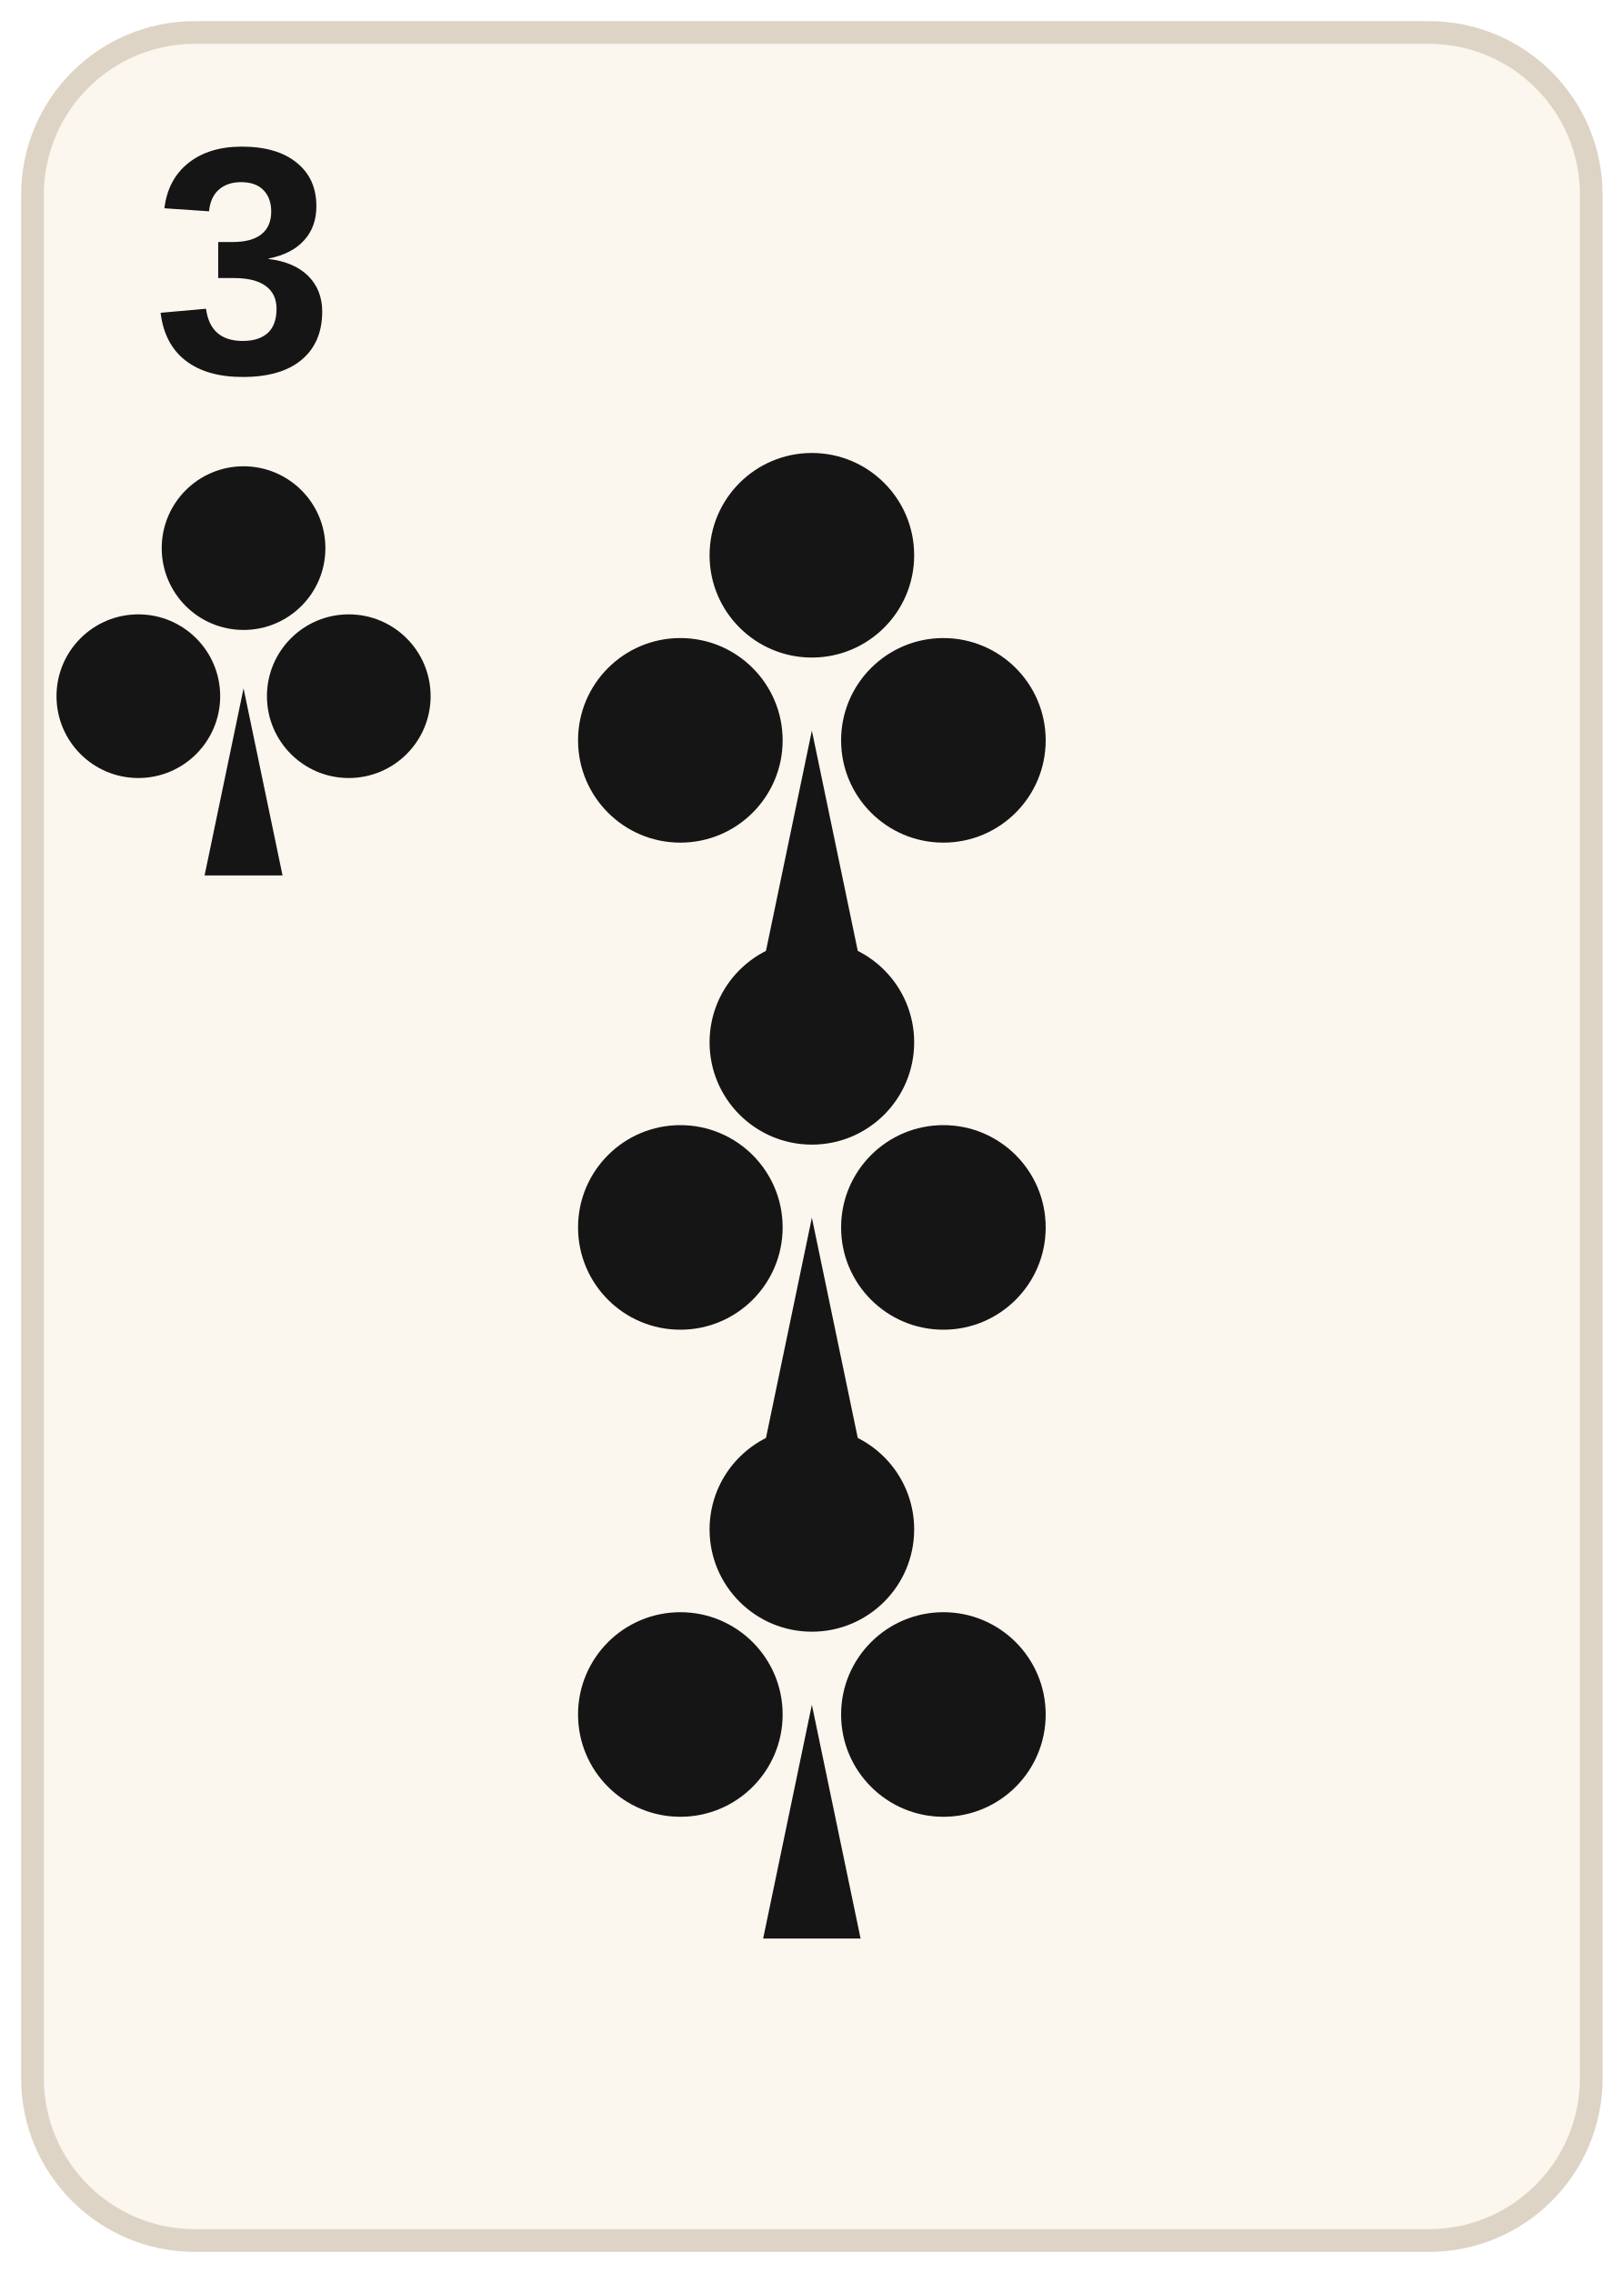
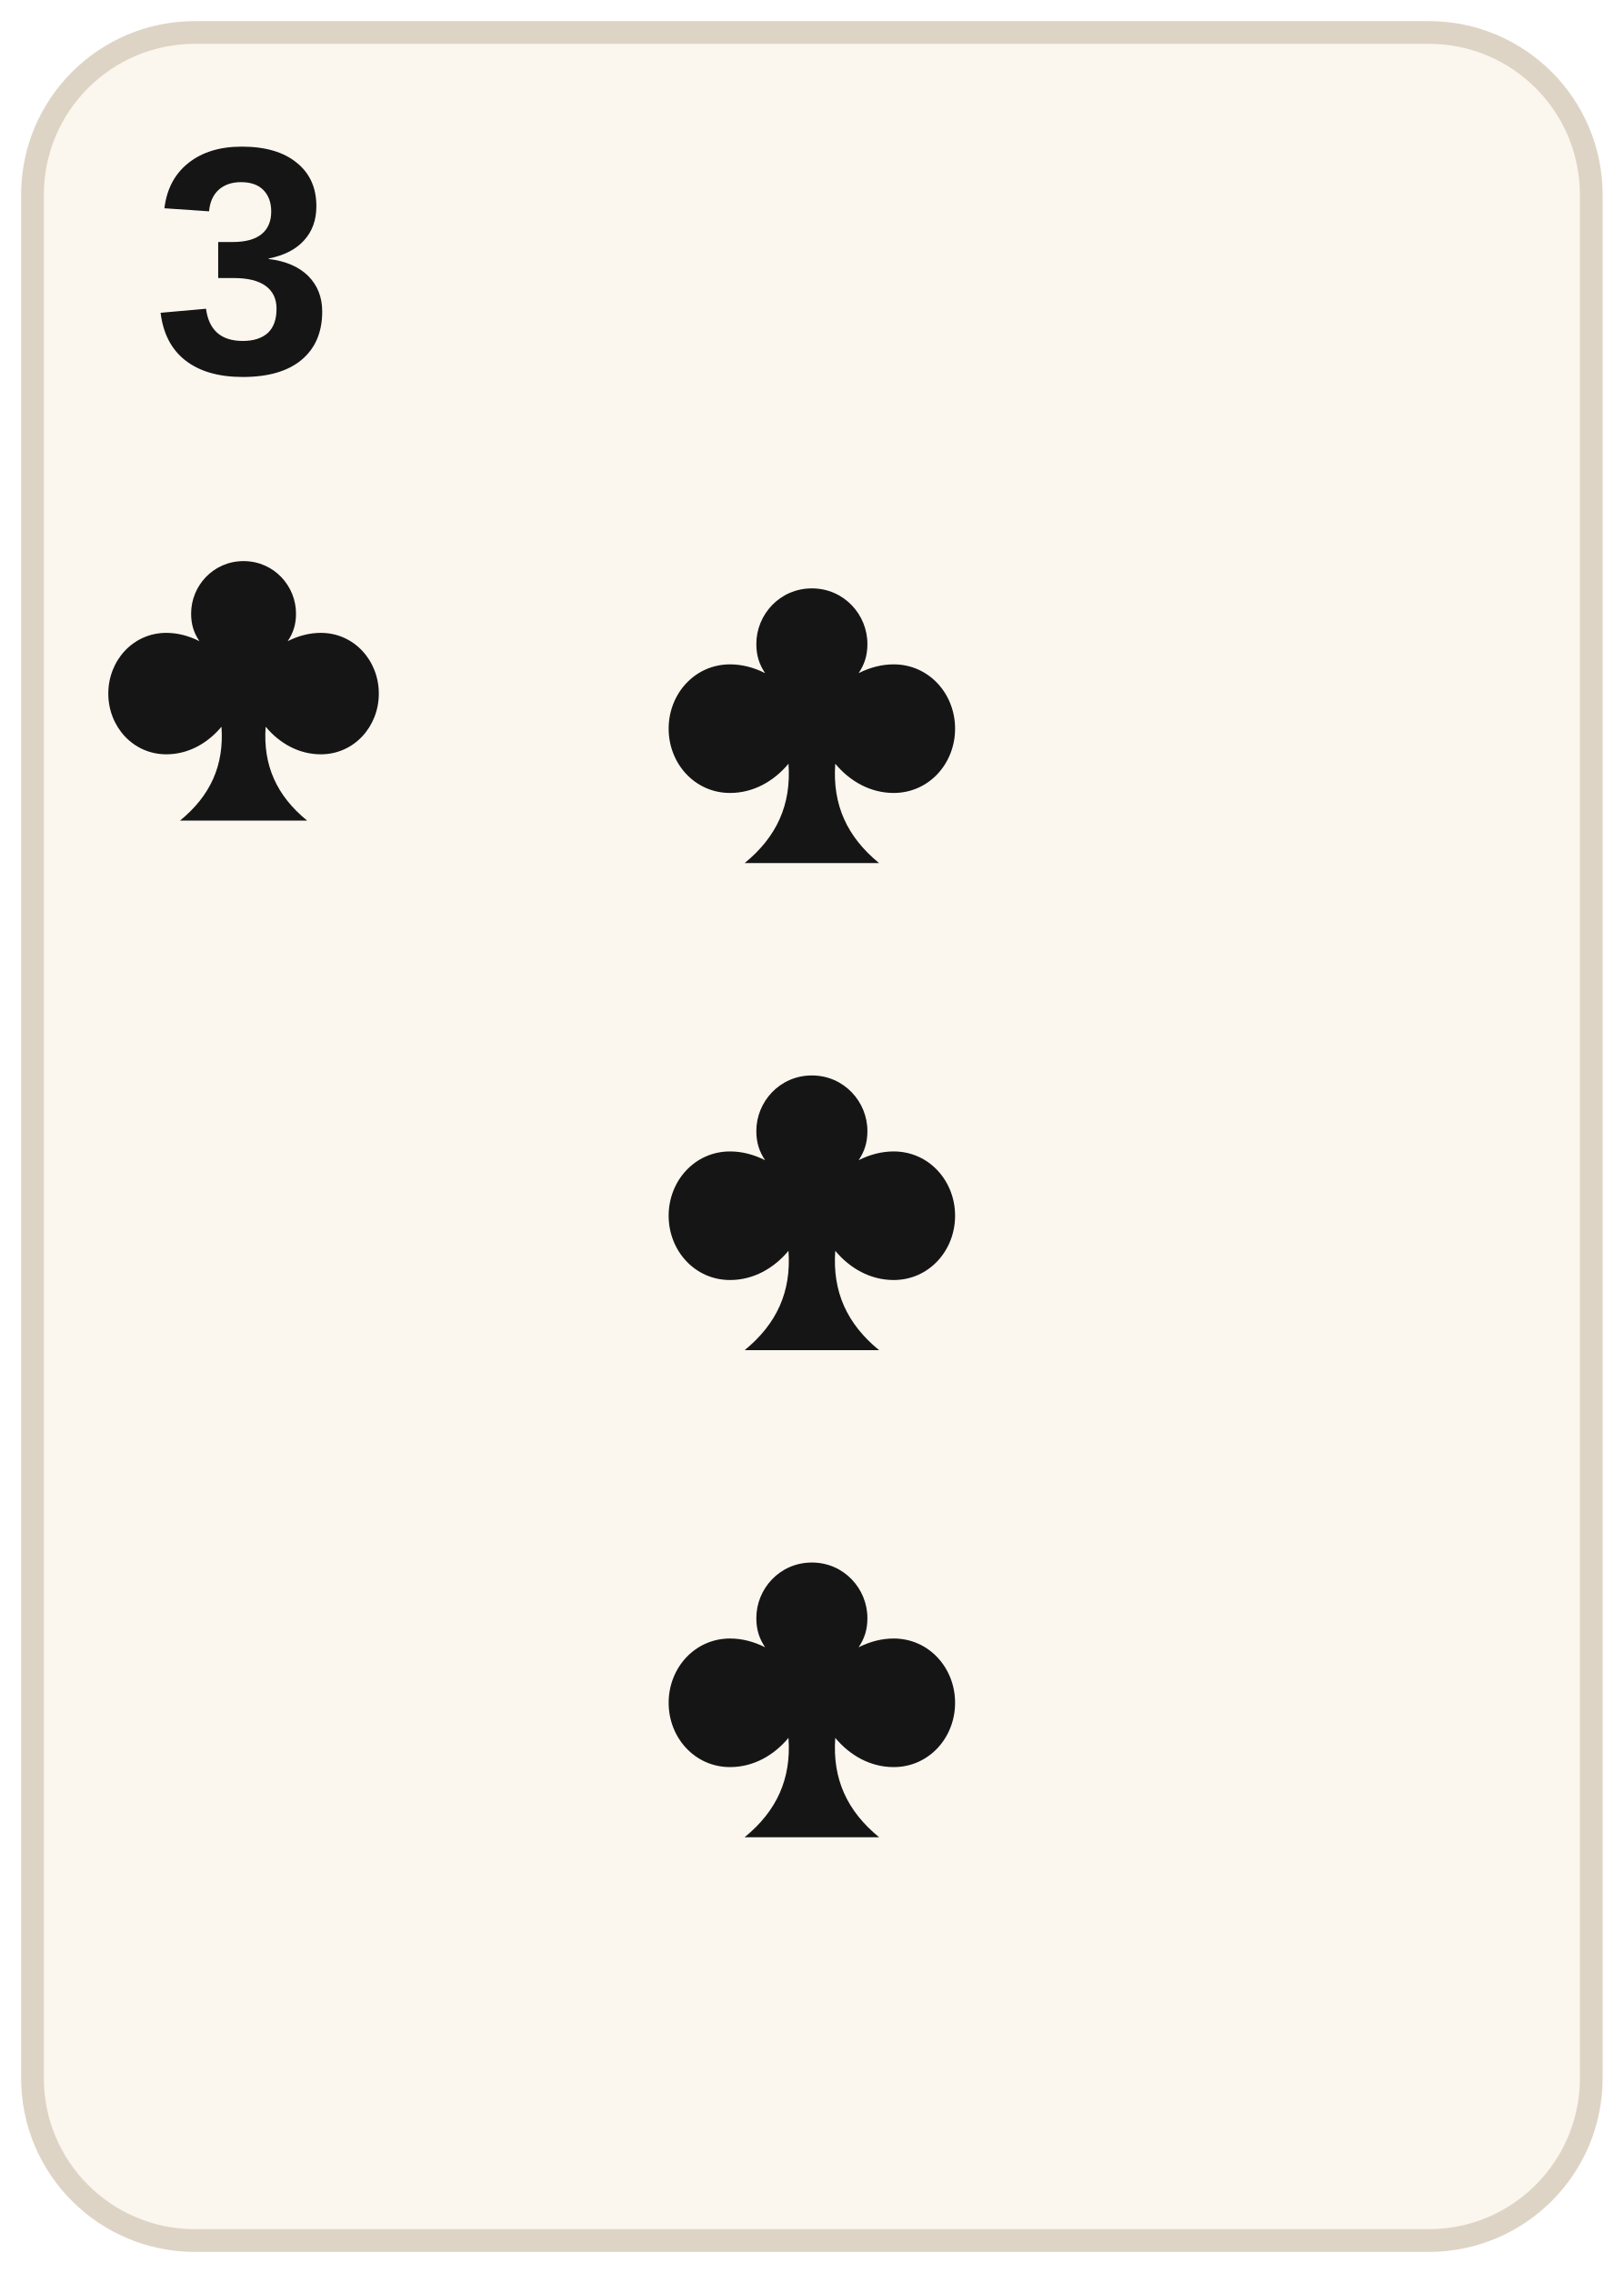
<svg xmlns="http://www.w3.org/2000/svg" viewBox="0 0 100 140" role="img" aria-label="3 of Clubs">
  <rect x="2" y="2" width="96" height="136" rx="10" fill="#fbf6ee" stroke="#ded4c5" stroke-width="1.4" />
  <g font-family="Haskoy,-apple-system,BlinkMacSystemFont,'Segoe UI',Arial,sans-serif">
    <text x="15" y="23" fill="#151515" font-size="20" font-weight="700" text-anchor="middle">3</text>
-     <g fill="#151515" transform="translate(15 40) scale(0.24)">
-       <path d="M-21-26a21 21 0 1 0 42 0 21 21 0 1 0-42 0ZM-48 12a21 21 0 1 0 42 0 21 21 0 1 0-42 0ZM6 12a21 21 0 1 0 42 0 21 21 0 1 0-42 0ZM0 10 10 58H-10Z" />
+     <g fill="#151515" transform="translate(15 40) scale(0.17)">
+       <path d="M0-32C-11-32-19-23-19-13c0 4 1 7 3 10-4-2-8-3-12-3-12 0-21 10-21 22s9 22 21 22c8 0 15-4 20-10 1 14-4 25-15 34h46C12 53 7 42 8 28c5 6 12 10 20 10 12 0 21-10 21-22S40-6 28-6c-4 0-8 1-12 3 2-3 3-6 3-10 0-10-8-19-19-19Z" />
    </g>
  </g>
  <g>
-     <g fill="#151515" transform="translate(50 42) scale(0.3)">
-       <path d="M-21-26a21 21 0 1 0 42 0 21 21 0 1 0-42 0ZM-48 12a21 21 0 1 0 42 0 21 21 0 1 0-42 0ZM6 12a21 21 0 1 0 42 0 21 21 0 1 0-42 0ZM0 10 10 58H-10Z" />
+     <g fill="#151515" transform="translate(50 42) scale(0.18)">
+       <path d="M0-32C-11-32-19-23-19-13c0 4 1 7 3 10-4-2-8-3-12-3-12 0-21 10-21 22s9 22 21 22c8 0 15-4 20-10 1 14-4 25-15 34h46C12 53 7 42 8 28c5 6 12 10 20 10 12 0 21-10 21-22S40-6 28-6c-4 0-8 1-12 3 2-3 3-6 3-10 0-10-8-19-19-19Z" />
    </g>
-     <g fill="#151515" transform="translate(50 72) scale(0.3)">
-       <path d="M-21-26a21 21 0 1 0 42 0 21 21 0 1 0-42 0ZM-48 12a21 21 0 1 0 42 0 21 21 0 1 0-42 0ZM6 12a21 21 0 1 0 42 0 21 21 0 1 0-42 0ZM0 10 10 58H-10Z" />
+     <g fill="#151515" transform="translate(50 72) scale(0.18)">
+       <path d="M0-32C-11-32-19-23-19-13c0 4 1 7 3 10-4-2-8-3-12-3-12 0-21 10-21 22s9 22 21 22c8 0 15-4 20-10 1 14-4 25-15 34h46C12 53 7 42 8 28c5 6 12 10 20 10 12 0 21-10 21-22S40-6 28-6c-4 0-8 1-12 3 2-3 3-6 3-10 0-10-8-19-19-19Z" />
    </g>
-     <g fill="#151515" transform="translate(50 102) scale(0.3)">
-       <path d="M-21-26a21 21 0 1 0 42 0 21 21 0 1 0-42 0ZM-48 12a21 21 0 1 0 42 0 21 21 0 1 0-42 0ZM6 12a21 21 0 1 0 42 0 21 21 0 1 0-42 0ZM0 10 10 58H-10Z" />
+     <g fill="#151515" transform="translate(50 102) scale(0.18)">
+       <path d="M0-32C-11-32-19-23-19-13c0 4 1 7 3 10-4-2-8-3-12-3-12 0-21 10-21 22s9 22 21 22c8 0 15-4 20-10 1 14-4 25-15 34h46C12 53 7 42 8 28c5 6 12 10 20 10 12 0 21-10 21-22S40-6 28-6c-4 0-8 1-12 3 2-3 3-6 3-10 0-10-8-19-19-19Z" />
    </g>
  </g>
</svg>
